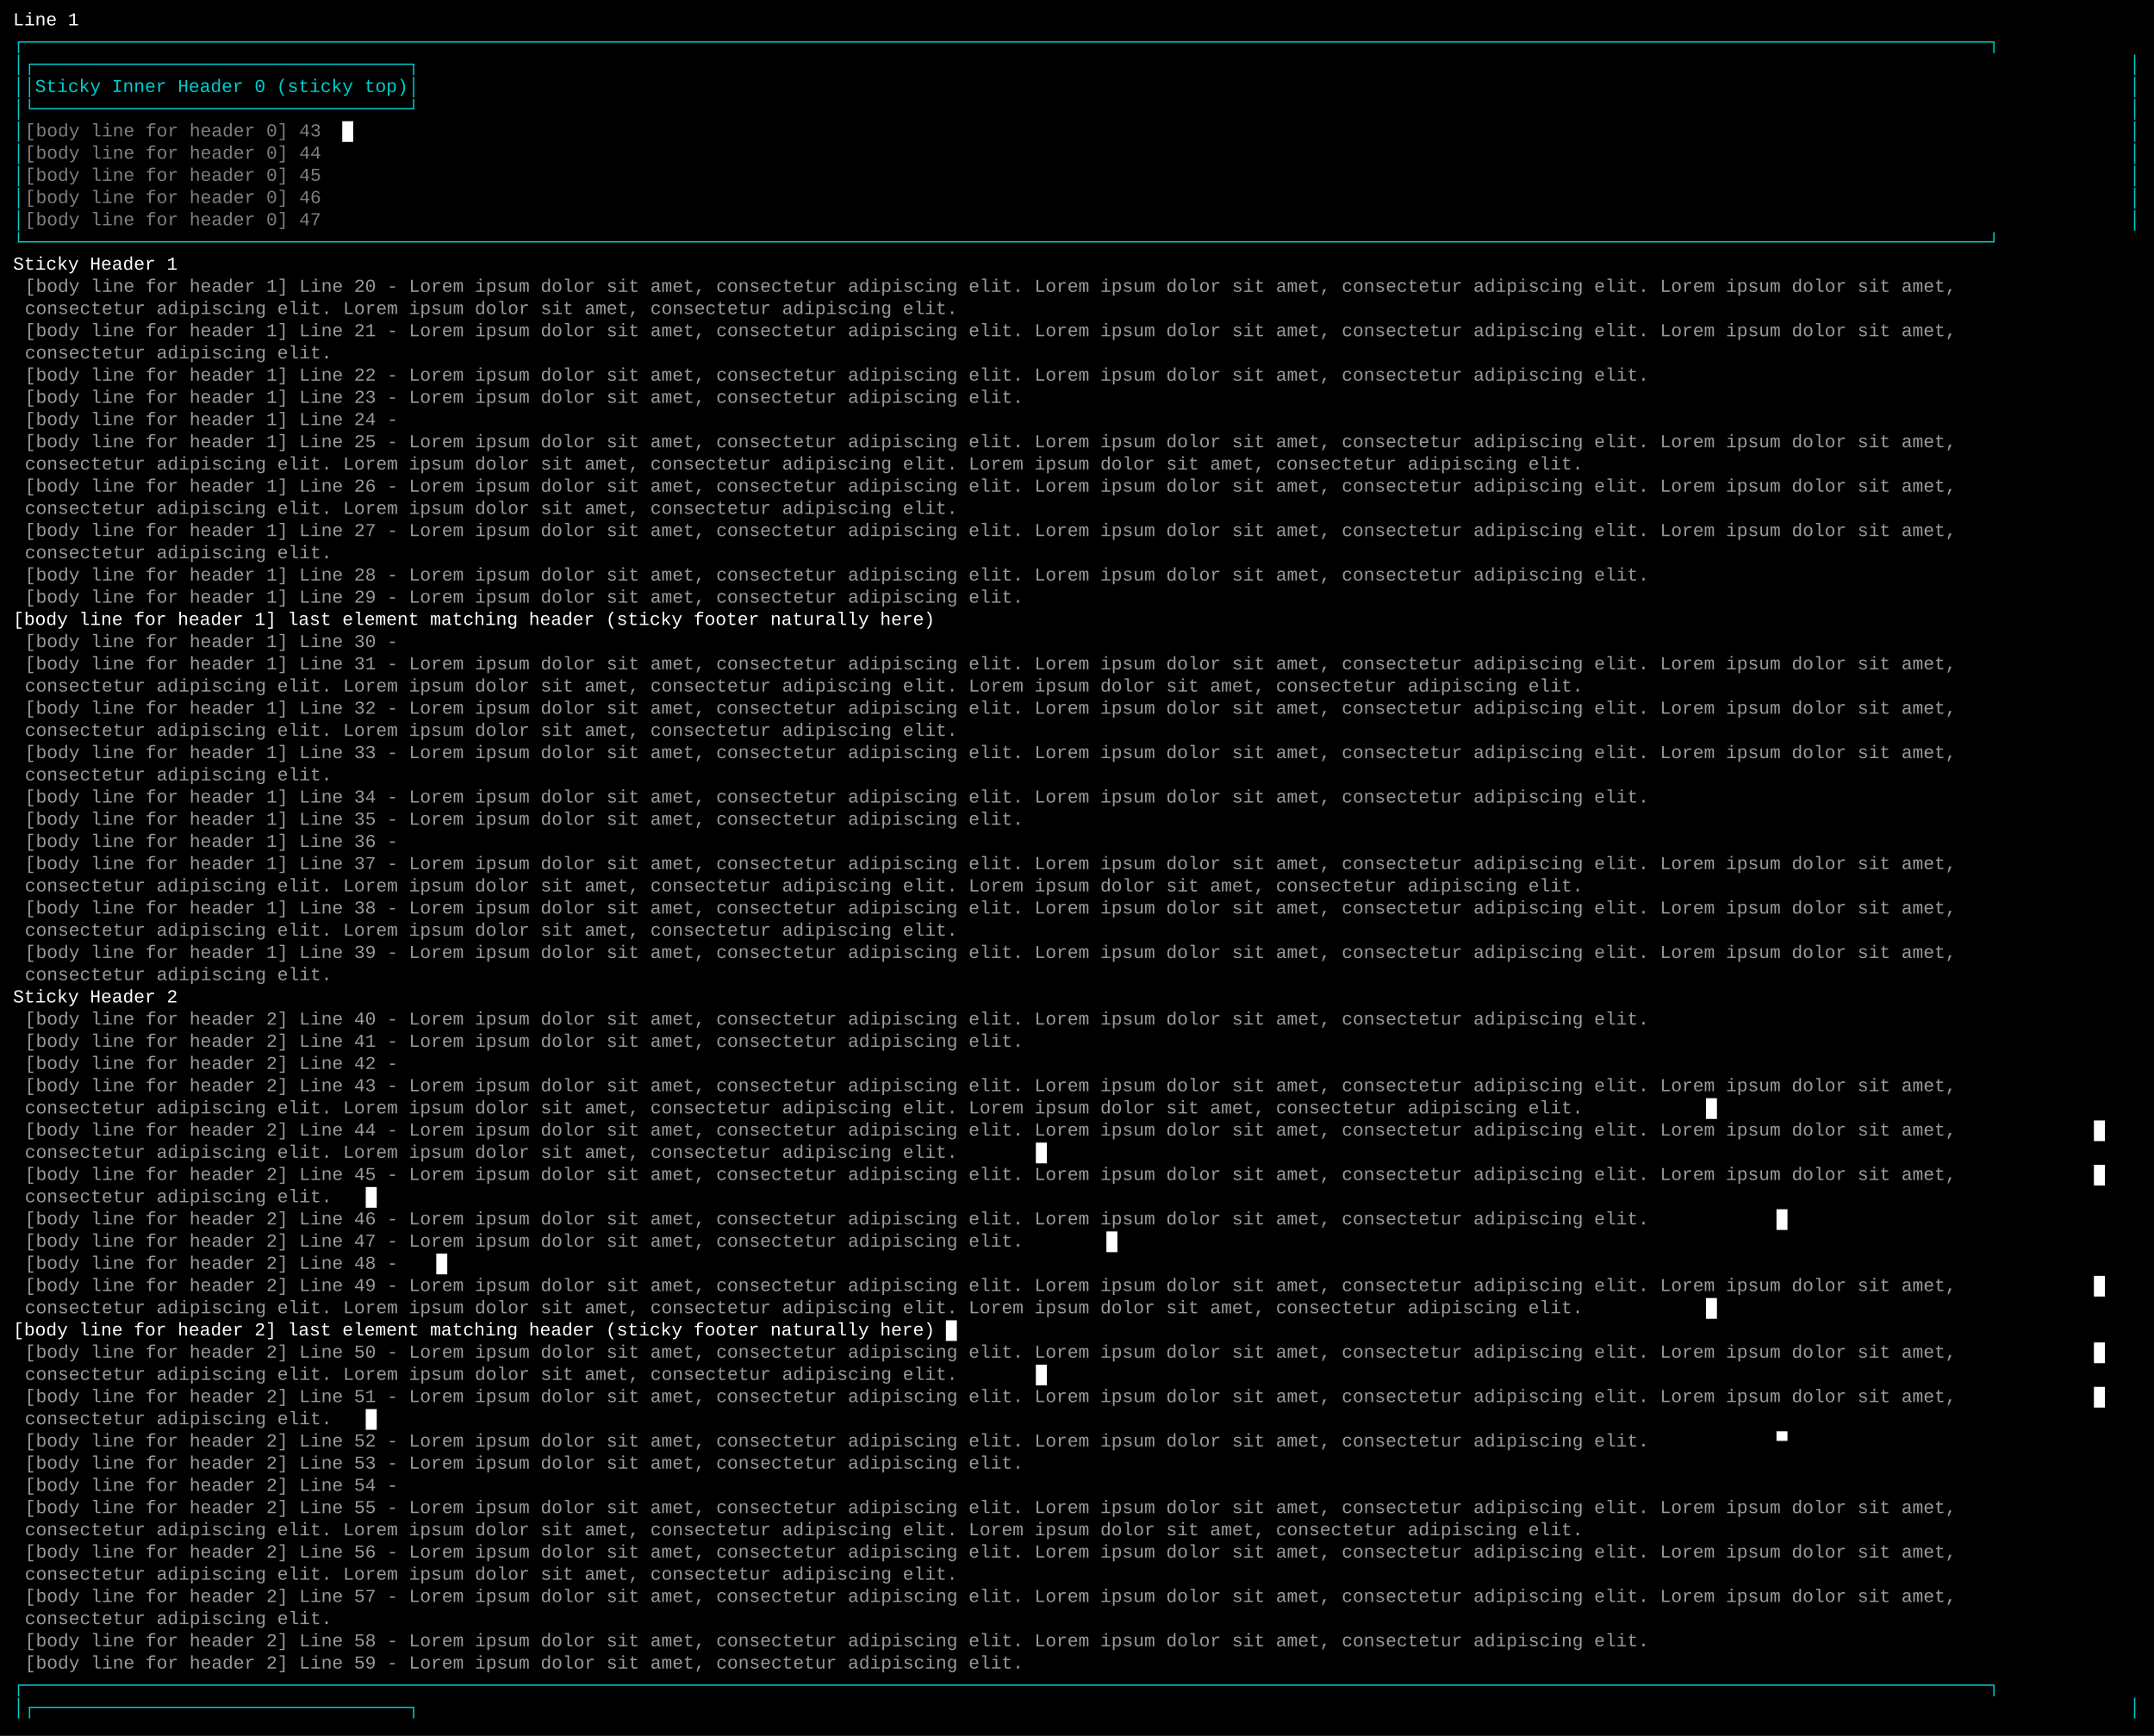
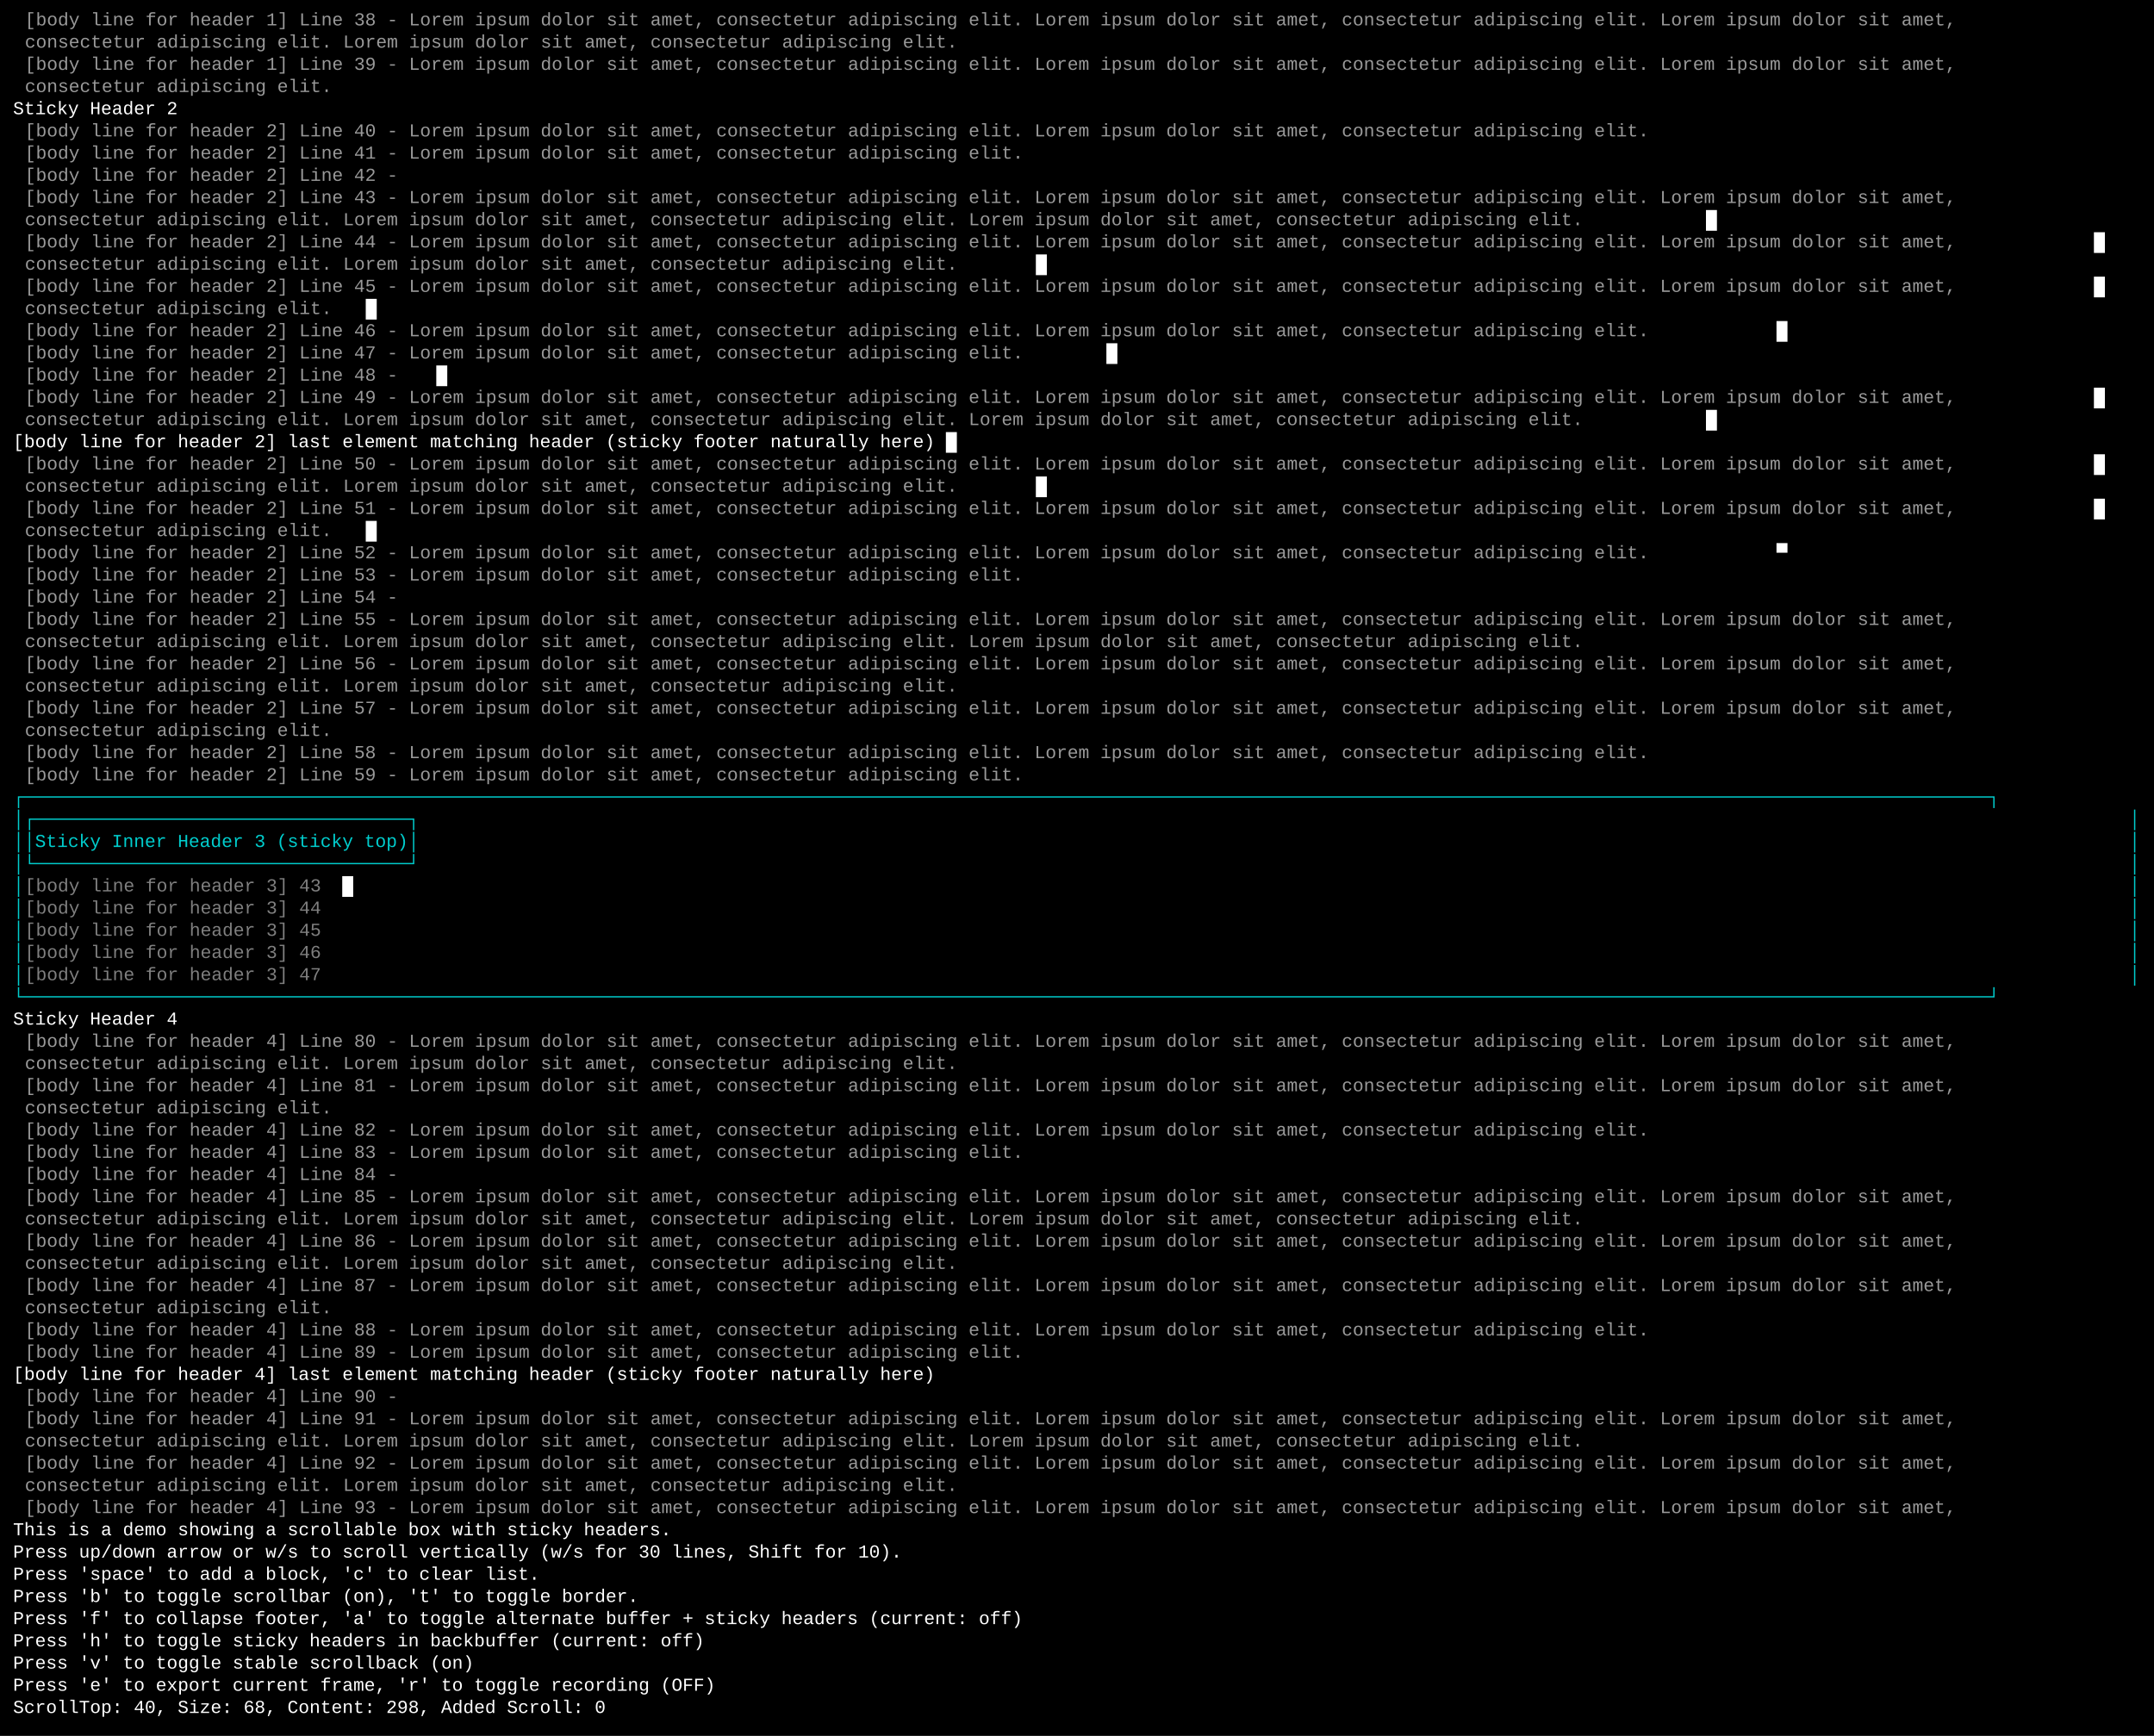
<svg xmlns="http://www.w3.org/2000/svg" width="1649" height="1329" viewBox="0 0 1649 1329">
  <style>
    text { font-family: Consolas, "Courier New", monospace; font-size: 14px; dominant-baseline: text-before-edge; white-space: pre; }
  </style>
  <rect width="1649" height="1329" fill="#000000" />
  <g transform="translate(10, 10)">
-     <text x="0" y="2" fill="#ffffff" textLength="1629" lengthAdjust="spacingAndGlyphs">Line 1                                                                                                                                                                               </text>
-     <text x="0" y="19" fill="#00cdcd" textLength="1629" lengthAdjust="spacingAndGlyphs">┌───────────────────────────────────────────────────────────────────────────────────────────────────────────────────────────────────────────────────────────────────────────────────┐</text>
-     <text x="0" y="36" fill="#00cdcd" textLength="333" lengthAdjust="spacingAndGlyphs">│┌──────────────────────────────────┐</text>
-     <text x="1620" y="36" fill="#00cdcd" textLength="9" lengthAdjust="spacingAndGlyphs">│</text>
-     <text x="0" y="53" fill="#00cdcd" textLength="333" lengthAdjust="spacingAndGlyphs">││Sticky Inner Header 0 (sticky top)│</text>
-     <text x="1620" y="53" fill="#00cdcd" textLength="9" lengthAdjust="spacingAndGlyphs">│</text>
-     <text x="0" y="70" fill="#00cdcd" textLength="333" lengthAdjust="spacingAndGlyphs">│└──────────────────────────────────┘</text>
-     <text x="1620" y="70" fill="#00cdcd" textLength="9" lengthAdjust="spacingAndGlyphs">│</text>
-     <text x="0" y="87" fill="#00cdcd" textLength="9" lengthAdjust="spacingAndGlyphs">│</text>
-     <text x="9" y="87" fill="#7f7f7f" textLength="243" lengthAdjust="spacingAndGlyphs">[body line for header 0] 43</text>
-     <text x="252" y="87" fill="#ffffff" textLength="1368" lengthAdjust="spacingAndGlyphs">                                                                                                                                                       █</text>
-     <text x="1620" y="87" fill="#00cdcd" textLength="9" lengthAdjust="spacingAndGlyphs">│</text>
-     <text x="0" y="104" fill="#00cdcd" textLength="9" lengthAdjust="spacingAndGlyphs">│</text>
-     <text x="9" y="104" fill="#7f7f7f" textLength="243" lengthAdjust="spacingAndGlyphs">[body line for header 0] 44</text>
-     <text x="1620" y="104" fill="#00cdcd" textLength="9" lengthAdjust="spacingAndGlyphs">│</text>
-     <text x="0" y="121" fill="#00cdcd" textLength="9" lengthAdjust="spacingAndGlyphs">│</text>
-     <text x="9" y="121" fill="#7f7f7f" textLength="243" lengthAdjust="spacingAndGlyphs">[body line for header 0] 45</text>
-     <text x="1620" y="121" fill="#00cdcd" textLength="9" lengthAdjust="spacingAndGlyphs">│</text>
-     <text x="0" y="138" fill="#00cdcd" textLength="9" lengthAdjust="spacingAndGlyphs">│</text>
-     <text x="9" y="138" fill="#7f7f7f" textLength="243" lengthAdjust="spacingAndGlyphs">[body line for header 0] 46</text>
-     <text x="1620" y="138" fill="#00cdcd" textLength="9" lengthAdjust="spacingAndGlyphs">│</text>
-     <text x="0" y="155" fill="#00cdcd" textLength="9" lengthAdjust="spacingAndGlyphs">│</text>
-     <text x="9" y="155" fill="#7f7f7f" textLength="243" lengthAdjust="spacingAndGlyphs">[body line for header 0] 47</text>
-     <text x="1620" y="155" fill="#00cdcd" textLength="9" lengthAdjust="spacingAndGlyphs">│</text>
-     <text x="0" y="172" fill="#00cdcd" textLength="1629" lengthAdjust="spacingAndGlyphs">└───────────────────────────────────────────────────────────────────────────────────────────────────────────────────────────────────────────────────────────────────────────────────┘</text>
-     <text x="0" y="189" fill="#ffffff" textLength="1629" lengthAdjust="spacingAndGlyphs"> Sticky Header 1                                                                                                                                                                     </text>
-     <text x="9" y="206" fill="#999999" textLength="1584" lengthAdjust="spacingAndGlyphs">[body line for header 1] Line 20 - Lorem ipsum dolor sit amet, consectetur adipiscing elit. Lorem ipsum dolor sit amet, consectetur adipiscing elit. Lorem ipsum dolor sit amet,</text>
-     <text x="9" y="223" fill="#999999" textLength="774" lengthAdjust="spacingAndGlyphs">consectetur adipiscing elit. Lorem ipsum dolor sit amet, consectetur adipiscing elit. </text>
-     <text x="9" y="240" fill="#999999" textLength="1584" lengthAdjust="spacingAndGlyphs">[body line for header 1] Line 21 - Lorem ipsum dolor sit amet, consectetur adipiscing elit. Lorem ipsum dolor sit amet, consectetur adipiscing elit. Lorem ipsum dolor sit amet,</text>
-     <text x="9" y="257" fill="#999999" textLength="261" lengthAdjust="spacingAndGlyphs">consectetur adipiscing elit. </text>
-     <text x="9" y="274" fill="#999999" textLength="1341" lengthAdjust="spacingAndGlyphs">[body line for header 1] Line 22 - Lorem ipsum dolor sit amet, consectetur adipiscing elit. Lorem ipsum dolor sit amet, consectetur adipiscing elit. </text>
-     <text x="9" y="291" fill="#999999" textLength="828" lengthAdjust="spacingAndGlyphs">[body line for header 1] Line 23 - Lorem ipsum dolor sit amet, consectetur adipiscing elit. </text>
-     <text x="9" y="308" fill="#999999" textLength="315" lengthAdjust="spacingAndGlyphs">[body line for header 1] Line 24 - </text>
-     <text x="9" y="325" fill="#999999" textLength="1584" lengthAdjust="spacingAndGlyphs">[body line for header 1] Line 25 - Lorem ipsum dolor sit amet, consectetur adipiscing elit. Lorem ipsum dolor sit amet, consectetur adipiscing elit. Lorem ipsum dolor sit amet,</text>
-     <text x="9" y="342" fill="#999999" textLength="1287" lengthAdjust="spacingAndGlyphs">consectetur adipiscing elit. Lorem ipsum dolor sit amet, consectetur adipiscing elit. Lorem ipsum dolor sit amet, consectetur adipiscing elit. </text>
-     <text x="9" y="359" fill="#999999" textLength="1584" lengthAdjust="spacingAndGlyphs">[body line for header 1] Line 26 - Lorem ipsum dolor sit amet, consectetur adipiscing elit. Lorem ipsum dolor sit amet, consectetur adipiscing elit. Lorem ipsum dolor sit amet,</text>
-     <text x="9" y="376" fill="#999999" textLength="774" lengthAdjust="spacingAndGlyphs">consectetur adipiscing elit. Lorem ipsum dolor sit amet, consectetur adipiscing elit. </text>
-     <text x="9" y="393" fill="#999999" textLength="1584" lengthAdjust="spacingAndGlyphs">[body line for header 1] Line 27 - Lorem ipsum dolor sit amet, consectetur adipiscing elit. Lorem ipsum dolor sit amet, consectetur adipiscing elit. Lorem ipsum dolor sit amet,</text>
-     <text x="9" y="410" fill="#999999" textLength="261" lengthAdjust="spacingAndGlyphs">consectetur adipiscing elit. </text>
-     <text x="9" y="427" fill="#999999" textLength="1341" lengthAdjust="spacingAndGlyphs">[body line for header 1] Line 28 - Lorem ipsum dolor sit amet, consectetur adipiscing elit. Lorem ipsum dolor sit amet, consectetur adipiscing elit. </text>
-     <text x="9" y="444" fill="#999999" textLength="828" lengthAdjust="spacingAndGlyphs">[body line for header 1] Line 29 - Lorem ipsum dolor sit amet, consectetur adipiscing elit. </text>
-     <text x="0" y="461" fill="#ffffff" textLength="1629" lengthAdjust="spacingAndGlyphs"> [body line for header 1] last element matching header (sticky footer naturally here)                                                                                                </text>
-     <text x="9" y="478" fill="#999999" textLength="315" lengthAdjust="spacingAndGlyphs">[body line for header 1] Line 30 - </text>
-     <text x="9" y="495" fill="#999999" textLength="1584" lengthAdjust="spacingAndGlyphs">[body line for header 1] Line 31 - Lorem ipsum dolor sit amet, consectetur adipiscing elit. Lorem ipsum dolor sit amet, consectetur adipiscing elit. Lorem ipsum dolor sit amet,</text>
-     <text x="9" y="512" fill="#999999" textLength="1287" lengthAdjust="spacingAndGlyphs">consectetur adipiscing elit. Lorem ipsum dolor sit amet, consectetur adipiscing elit. Lorem ipsum dolor sit amet, consectetur adipiscing elit. </text>
-     <text x="9" y="529" fill="#999999" textLength="1584" lengthAdjust="spacingAndGlyphs">[body line for header 1] Line 32 - Lorem ipsum dolor sit amet, consectetur adipiscing elit. Lorem ipsum dolor sit amet, consectetur adipiscing elit. Lorem ipsum dolor sit amet,</text>
-     <text x="9" y="546" fill="#999999" textLength="774" lengthAdjust="spacingAndGlyphs">consectetur adipiscing elit. Lorem ipsum dolor sit amet, consectetur adipiscing elit. </text>
-     <text x="9" y="563" fill="#999999" textLength="1584" lengthAdjust="spacingAndGlyphs">[body line for header 1] Line 33 - Lorem ipsum dolor sit amet, consectetur adipiscing elit. Lorem ipsum dolor sit amet, consectetur adipiscing elit. Lorem ipsum dolor sit amet,</text>
-     <text x="9" y="580" fill="#999999" textLength="261" lengthAdjust="spacingAndGlyphs">consectetur adipiscing elit. </text>
-     <text x="9" y="597" fill="#999999" textLength="1341" lengthAdjust="spacingAndGlyphs">[body line for header 1] Line 34 - Lorem ipsum dolor sit amet, consectetur adipiscing elit. Lorem ipsum dolor sit amet, consectetur adipiscing elit. </text>
-     <text x="9" y="614" fill="#999999" textLength="828" lengthAdjust="spacingAndGlyphs">[body line for header 1] Line 35 - Lorem ipsum dolor sit amet, consectetur adipiscing elit. </text>
-     <text x="9" y="631" fill="#999999" textLength="315" lengthAdjust="spacingAndGlyphs">[body line for header 1] Line 36 - </text>
-     <text x="9" y="648" fill="#999999" textLength="1584" lengthAdjust="spacingAndGlyphs">[body line for header 1] Line 37 - Lorem ipsum dolor sit amet, consectetur adipiscing elit. Lorem ipsum dolor sit amet, consectetur adipiscing elit. Lorem ipsum dolor sit amet,</text>
-     <text x="9" y="665" fill="#999999" textLength="1287" lengthAdjust="spacingAndGlyphs">consectetur adipiscing elit. Lorem ipsum dolor sit amet, consectetur adipiscing elit. Lorem ipsum dolor sit amet, consectetur adipiscing elit. </text>
-     <text x="9" y="682" fill="#999999" textLength="1584" lengthAdjust="spacingAndGlyphs">[body line for header 1] Line 38 - Lorem ipsum dolor sit amet, consectetur adipiscing elit. Lorem ipsum dolor sit amet, consectetur adipiscing elit. Lorem ipsum dolor sit amet,</text>
-     <text x="9" y="699" fill="#999999" textLength="774" lengthAdjust="spacingAndGlyphs">consectetur adipiscing elit. Lorem ipsum dolor sit amet, consectetur adipiscing elit. </text>
-     <text x="9" y="716" fill="#999999" textLength="1584" lengthAdjust="spacingAndGlyphs">[body line for header 1] Line 39 - Lorem ipsum dolor sit amet, consectetur adipiscing elit. Lorem ipsum dolor sit amet, consectetur adipiscing elit. Lorem ipsum dolor sit amet,</text>
-     <text x="9" y="733" fill="#999999" textLength="261" lengthAdjust="spacingAndGlyphs">consectetur adipiscing elit. </text>
-     <text x="0" y="750" fill="#ffffff" textLength="1629" lengthAdjust="spacingAndGlyphs"> Sticky Header 2                                                                                                                                                                     </text>
-     <text x="9" y="767" fill="#999999" textLength="1341" lengthAdjust="spacingAndGlyphs">[body line for header 2] Line 40 - Lorem ipsum dolor sit amet, consectetur adipiscing elit. Lorem ipsum dolor sit amet, consectetur adipiscing elit. </text>
-     <text x="9" y="784" fill="#999999" textLength="828" lengthAdjust="spacingAndGlyphs">[body line for header 2] Line 41 - Lorem ipsum dolor sit amet, consectetur adipiscing elit. </text>
-     <text x="9" y="801" fill="#999999" textLength="315" lengthAdjust="spacingAndGlyphs">[body line for header 2] Line 42 - </text>
-     <text x="9" y="818" fill="#999999" textLength="1584" lengthAdjust="spacingAndGlyphs">[body line for header 2] Line 43 - Lorem ipsum dolor sit amet, consectetur adipiscing elit. Lorem ipsum dolor sit amet, consectetur adipiscing elit. Lorem ipsum dolor sit amet,</text>
-     <text x="9" y="835" fill="#999999" textLength="1287" lengthAdjust="spacingAndGlyphs">consectetur adipiscing elit. Lorem ipsum dolor sit amet, consectetur adipiscing elit. Lorem ipsum dolor sit amet, consectetur adipiscing elit. </text>
-     <text x="1296" y="835" fill="#ffffff" textLength="333" lengthAdjust="spacingAndGlyphs">                                    █</text>
-     <text x="9" y="852" fill="#999999" textLength="1584" lengthAdjust="spacingAndGlyphs">[body line for header 2] Line 44 - Lorem ipsum dolor sit amet, consectetur adipiscing elit. Lorem ipsum dolor sit amet, consectetur adipiscing elit. Lorem ipsum dolor sit amet,</text>
-     <text x="1593" y="852" fill="#ffffff" textLength="36" lengthAdjust="spacingAndGlyphs">   █</text>
-     <text x="9" y="869" fill="#999999" textLength="774" lengthAdjust="spacingAndGlyphs">consectetur adipiscing elit. Lorem ipsum dolor sit amet, consectetur adipiscing elit. </text>
-     <text x="783" y="869" fill="#ffffff" textLength="846" lengthAdjust="spacingAndGlyphs">                                                                                             █</text>
-     <text x="9" y="886" fill="#999999" textLength="1584" lengthAdjust="spacingAndGlyphs">[body line for header 2] Line 45 - Lorem ipsum dolor sit amet, consectetur adipiscing elit. Lorem ipsum dolor sit amet, consectetur adipiscing elit. Lorem ipsum dolor sit amet,</text>
-     <text x="1593" y="886" fill="#ffffff" textLength="36" lengthAdjust="spacingAndGlyphs">   █</text>
-     <text x="9" y="903" fill="#999999" textLength="261" lengthAdjust="spacingAndGlyphs">consectetur adipiscing elit. </text>
-     <text x="270" y="903" fill="#ffffff" textLength="1359" lengthAdjust="spacingAndGlyphs">                                                                                                                                                      █</text>
-     <text x="9" y="920" fill="#999999" textLength="1341" lengthAdjust="spacingAndGlyphs">[body line for header 2] Line 46 - Lorem ipsum dolor sit amet, consectetur adipiscing elit. Lorem ipsum dolor sit amet, consectetur adipiscing elit. </text>
-     <text x="1350" y="920" fill="#ffffff" textLength="279" lengthAdjust="spacingAndGlyphs">                              █</text>
-     <text x="9" y="937" fill="#999999" textLength="828" lengthAdjust="spacingAndGlyphs">[body line for header 2] Line 47 - Lorem ipsum dolor sit amet, consectetur adipiscing elit. </text>
-     <text x="837" y="937" fill="#ffffff" textLength="792" lengthAdjust="spacingAndGlyphs">                                                                                       █</text>
-     <text x="9" y="954" fill="#999999" textLength="315" lengthAdjust="spacingAndGlyphs">[body line for header 2] Line 48 - </text>
-     <text x="324" y="954" fill="#ffffff" textLength="1305" lengthAdjust="spacingAndGlyphs">                                                                                                                                                █</text>
-     <text x="9" y="971" fill="#999999" textLength="1584" lengthAdjust="spacingAndGlyphs">[body line for header 2] Line 49 - Lorem ipsum dolor sit amet, consectetur adipiscing elit. Lorem ipsum dolor sit amet, consectetur adipiscing elit. Lorem ipsum dolor sit amet,</text>
-     <text x="1593" y="971" fill="#ffffff" textLength="36" lengthAdjust="spacingAndGlyphs">   █</text>
-     <text x="9" y="988" fill="#999999" textLength="1287" lengthAdjust="spacingAndGlyphs">consectetur adipiscing elit. Lorem ipsum dolor sit amet, consectetur adipiscing elit. Lorem ipsum dolor sit amet, consectetur adipiscing elit. </text>
-     <text x="1296" y="988" fill="#ffffff" textLength="333" lengthAdjust="spacingAndGlyphs">                                    █</text>
-     <text x="0" y="1005" fill="#ffffff" textLength="1629" lengthAdjust="spacingAndGlyphs"> [body line for header 2] last element matching header (sticky footer naturally here)                                                                                               █</text>
-     <text x="9" y="1022" fill="#999999" textLength="1584" lengthAdjust="spacingAndGlyphs">[body line for header 2] Line 50 - Lorem ipsum dolor sit amet, consectetur adipiscing elit. Lorem ipsum dolor sit amet, consectetur adipiscing elit. Lorem ipsum dolor sit amet,</text>
-     <text x="1593" y="1022" fill="#ffffff" textLength="36" lengthAdjust="spacingAndGlyphs">   █</text>
-     <text x="9" y="1039" fill="#999999" textLength="774" lengthAdjust="spacingAndGlyphs">consectetur adipiscing elit. Lorem ipsum dolor sit amet, consectetur adipiscing elit. </text>
-     <text x="783" y="1039" fill="#ffffff" textLength="846" lengthAdjust="spacingAndGlyphs">                                                                                             █</text>
-     <text x="9" y="1056" fill="#999999" textLength="1584" lengthAdjust="spacingAndGlyphs">[body line for header 2] Line 51 - Lorem ipsum dolor sit amet, consectetur adipiscing elit. Lorem ipsum dolor sit amet, consectetur adipiscing elit. Lorem ipsum dolor sit amet,</text>
-     <text x="1593" y="1056" fill="#ffffff" textLength="36" lengthAdjust="spacingAndGlyphs">   █</text>
-     <text x="9" y="1073" fill="#999999" textLength="261" lengthAdjust="spacingAndGlyphs">consectetur adipiscing elit. </text>
-     <text x="270" y="1073" fill="#ffffff" textLength="1359" lengthAdjust="spacingAndGlyphs">                                                                                                                                                      █</text>
-     <text x="9" y="1090" fill="#999999" textLength="1341" lengthAdjust="spacingAndGlyphs">[body line for header 2] Line 52 - Lorem ipsum dolor sit amet, consectetur adipiscing elit. Lorem ipsum dolor sit amet, consectetur adipiscing elit. </text>
-     <text x="1350" y="1090" fill="#ffffff" textLength="279" lengthAdjust="spacingAndGlyphs">                              ▀</text>
-     <text x="9" y="1107" fill="#999999" textLength="828" lengthAdjust="spacingAndGlyphs">[body line for header 2] Line 53 - Lorem ipsum dolor sit amet, consectetur adipiscing elit. </text>
-     <text x="9" y="1124" fill="#999999" textLength="315" lengthAdjust="spacingAndGlyphs">[body line for header 2] Line 54 - </text>
-     <text x="9" y="1141" fill="#999999" textLength="1584" lengthAdjust="spacingAndGlyphs">[body line for header 2] Line 55 - Lorem ipsum dolor sit amet, consectetur adipiscing elit. Lorem ipsum dolor sit amet, consectetur adipiscing elit. Lorem ipsum dolor sit amet,</text>
-     <text x="9" y="1158" fill="#999999" textLength="1287" lengthAdjust="spacingAndGlyphs">consectetur adipiscing elit. Lorem ipsum dolor sit amet, consectetur adipiscing elit. Lorem ipsum dolor sit amet, consectetur adipiscing elit. </text>
-     <text x="9" y="1175" fill="#999999" textLength="1584" lengthAdjust="spacingAndGlyphs">[body line for header 2] Line 56 - Lorem ipsum dolor sit amet, consectetur adipiscing elit. Lorem ipsum dolor sit amet, consectetur adipiscing elit. Lorem ipsum dolor sit amet,</text>
-     <text x="9" y="1192" fill="#999999" textLength="774" lengthAdjust="spacingAndGlyphs">consectetur adipiscing elit. Lorem ipsum dolor sit amet, consectetur adipiscing elit. </text>
-     <text x="9" y="1209" fill="#999999" textLength="1584" lengthAdjust="spacingAndGlyphs">[body line for header 2] Line 57 - Lorem ipsum dolor sit amet, consectetur adipiscing elit. Lorem ipsum dolor sit amet, consectetur adipiscing elit. Lorem ipsum dolor sit amet,</text>
-     <text x="9" y="1226" fill="#999999" textLength="261" lengthAdjust="spacingAndGlyphs">consectetur adipiscing elit. </text>
-     <text x="9" y="1243" fill="#999999" textLength="1341" lengthAdjust="spacingAndGlyphs">[body line for header 2] Line 58 - Lorem ipsum dolor sit amet, consectetur adipiscing elit. Lorem ipsum dolor sit amet, consectetur adipiscing elit. </text>
-     <text x="9" y="1260" fill="#999999" textLength="828" lengthAdjust="spacingAndGlyphs">[body line for header 2] Line 59 - Lorem ipsum dolor sit amet, consectetur adipiscing elit. </text>
-     <text x="0" y="1277" fill="#00cdcd" textLength="1629" lengthAdjust="spacingAndGlyphs">┌───────────────────────────────────────────────────────────────────────────────────────────────────────────────────────────────────────────────────────────────────────────────────┐</text>
-     <text x="0" y="1294" fill="#00cdcd" textLength="333" lengthAdjust="spacingAndGlyphs">│┌──────────────────────────────────┐</text>
-     <text x="1620" y="1294" fill="#00cdcd" textLength="9" lengthAdjust="spacingAndGlyphs">│</text>
+     <text x="9" y="2" fill="#999999" textLength="1584" lengthAdjust="spacingAndGlyphs">[body line for header 1] Line 38 - Lorem ipsum dolor sit amet, consectetur adipiscing elit. Lorem ipsum dolor sit amet, consectetur adipiscing elit. Lorem ipsum dolor sit amet,</text>
+     <text x="9" y="19" fill="#999999" textLength="774" lengthAdjust="spacingAndGlyphs">consectetur adipiscing elit. Lorem ipsum dolor sit amet, consectetur adipiscing elit. </text>
+     <text x="9" y="36" fill="#999999" textLength="1584" lengthAdjust="spacingAndGlyphs">[body line for header 1] Line 39 - Lorem ipsum dolor sit amet, consectetur adipiscing elit. Lorem ipsum dolor sit amet, consectetur adipiscing elit. Lorem ipsum dolor sit amet,</text>
+     <text x="9" y="53" fill="#999999" textLength="261" lengthAdjust="spacingAndGlyphs">consectetur adipiscing elit. </text>
+     <text x="0" y="70" fill="#ffffff" textLength="1629" lengthAdjust="spacingAndGlyphs"> Sticky Header 2                                                                                                                                                                     </text>
+     <text x="9" y="87" fill="#999999" textLength="1341" lengthAdjust="spacingAndGlyphs">[body line for header 2] Line 40 - Lorem ipsum dolor sit amet, consectetur adipiscing elit. Lorem ipsum dolor sit amet, consectetur adipiscing elit. </text>
+     <text x="9" y="104" fill="#999999" textLength="828" lengthAdjust="spacingAndGlyphs">[body line for header 2] Line 41 - Lorem ipsum dolor sit amet, consectetur adipiscing elit. </text>
+     <text x="9" y="121" fill="#999999" textLength="315" lengthAdjust="spacingAndGlyphs">[body line for header 2] Line 42 - </text>
+     <text x="9" y="138" fill="#999999" textLength="1584" lengthAdjust="spacingAndGlyphs">[body line for header 2] Line 43 - Lorem ipsum dolor sit amet, consectetur adipiscing elit. Lorem ipsum dolor sit amet, consectetur adipiscing elit. Lorem ipsum dolor sit amet,</text>
+     <text x="9" y="155" fill="#999999" textLength="1287" lengthAdjust="spacingAndGlyphs">consectetur adipiscing elit. Lorem ipsum dolor sit amet, consectetur adipiscing elit. Lorem ipsum dolor sit amet, consectetur adipiscing elit. </text>
+     <text x="1296" y="155" fill="#ffffff" textLength="333" lengthAdjust="spacingAndGlyphs">                                    █</text>
+     <text x="9" y="172" fill="#999999" textLength="1584" lengthAdjust="spacingAndGlyphs">[body line for header 2] Line 44 - Lorem ipsum dolor sit amet, consectetur adipiscing elit. Lorem ipsum dolor sit amet, consectetur adipiscing elit. Lorem ipsum dolor sit amet,</text>
+     <text x="1593" y="172" fill="#ffffff" textLength="36" lengthAdjust="spacingAndGlyphs">   █</text>
+     <text x="9" y="189" fill="#999999" textLength="774" lengthAdjust="spacingAndGlyphs">consectetur adipiscing elit. Lorem ipsum dolor sit amet, consectetur adipiscing elit. </text>
+     <text x="783" y="189" fill="#ffffff" textLength="846" lengthAdjust="spacingAndGlyphs">                                                                                             █</text>
+     <text x="9" y="206" fill="#999999" textLength="1584" lengthAdjust="spacingAndGlyphs">[body line for header 2] Line 45 - Lorem ipsum dolor sit amet, consectetur adipiscing elit. Lorem ipsum dolor sit amet, consectetur adipiscing elit. Lorem ipsum dolor sit amet,</text>
+     <text x="1593" y="206" fill="#ffffff" textLength="36" lengthAdjust="spacingAndGlyphs">   █</text>
+     <text x="9" y="223" fill="#999999" textLength="261" lengthAdjust="spacingAndGlyphs">consectetur adipiscing elit. </text>
+     <text x="270" y="223" fill="#ffffff" textLength="1359" lengthAdjust="spacingAndGlyphs">                                                                                                                                                      █</text>
+     <text x="9" y="240" fill="#999999" textLength="1341" lengthAdjust="spacingAndGlyphs">[body line for header 2] Line 46 - Lorem ipsum dolor sit amet, consectetur adipiscing elit. Lorem ipsum dolor sit amet, consectetur adipiscing elit. </text>
+     <text x="1350" y="240" fill="#ffffff" textLength="279" lengthAdjust="spacingAndGlyphs">                              █</text>
+     <text x="9" y="257" fill="#999999" textLength="828" lengthAdjust="spacingAndGlyphs">[body line for header 2] Line 47 - Lorem ipsum dolor sit amet, consectetur adipiscing elit. </text>
+     <text x="837" y="257" fill="#ffffff" textLength="792" lengthAdjust="spacingAndGlyphs">                                                                                       █</text>
+     <text x="9" y="274" fill="#999999" textLength="315" lengthAdjust="spacingAndGlyphs">[body line for header 2] Line 48 - </text>
+     <text x="324" y="274" fill="#ffffff" textLength="1305" lengthAdjust="spacingAndGlyphs">                                                                                                                                                █</text>
+     <text x="9" y="291" fill="#999999" textLength="1584" lengthAdjust="spacingAndGlyphs">[body line for header 2] Line 49 - Lorem ipsum dolor sit amet, consectetur adipiscing elit. Lorem ipsum dolor sit amet, consectetur adipiscing elit. Lorem ipsum dolor sit amet,</text>
+     <text x="1593" y="291" fill="#ffffff" textLength="36" lengthAdjust="spacingAndGlyphs">   █</text>
+     <text x="9" y="308" fill="#999999" textLength="1287" lengthAdjust="spacingAndGlyphs">consectetur adipiscing elit. Lorem ipsum dolor sit amet, consectetur adipiscing elit. Lorem ipsum dolor sit amet, consectetur adipiscing elit. </text>
+     <text x="1296" y="308" fill="#ffffff" textLength="333" lengthAdjust="spacingAndGlyphs">                                    █</text>
+     <text x="0" y="325" fill="#ffffff" textLength="1629" lengthAdjust="spacingAndGlyphs"> [body line for header 2] last element matching header (sticky footer naturally here)                                                                                               █</text>
+     <text x="9" y="342" fill="#999999" textLength="1584" lengthAdjust="spacingAndGlyphs">[body line for header 2] Line 50 - Lorem ipsum dolor sit amet, consectetur adipiscing elit. Lorem ipsum dolor sit amet, consectetur adipiscing elit. Lorem ipsum dolor sit amet,</text>
+     <text x="1593" y="342" fill="#ffffff" textLength="36" lengthAdjust="spacingAndGlyphs">   █</text>
+     <text x="9" y="359" fill="#999999" textLength="774" lengthAdjust="spacingAndGlyphs">consectetur adipiscing elit. Lorem ipsum dolor sit amet, consectetur adipiscing elit. </text>
+     <text x="783" y="359" fill="#ffffff" textLength="846" lengthAdjust="spacingAndGlyphs">                                                                                             █</text>
+     <text x="9" y="376" fill="#999999" textLength="1584" lengthAdjust="spacingAndGlyphs">[body line for header 2] Line 51 - Lorem ipsum dolor sit amet, consectetur adipiscing elit. Lorem ipsum dolor sit amet, consectetur adipiscing elit. Lorem ipsum dolor sit amet,</text>
+     <text x="1593" y="376" fill="#ffffff" textLength="36" lengthAdjust="spacingAndGlyphs">   █</text>
+     <text x="9" y="393" fill="#999999" textLength="261" lengthAdjust="spacingAndGlyphs">consectetur adipiscing elit. </text>
+     <text x="270" y="393" fill="#ffffff" textLength="1359" lengthAdjust="spacingAndGlyphs">                                                                                                                                                      █</text>
+     <text x="9" y="410" fill="#999999" textLength="1341" lengthAdjust="spacingAndGlyphs">[body line for header 2] Line 52 - Lorem ipsum dolor sit amet, consectetur adipiscing elit. Lorem ipsum dolor sit amet, consectetur adipiscing elit. </text>
+     <text x="1350" y="410" fill="#ffffff" textLength="279" lengthAdjust="spacingAndGlyphs">                              ▀</text>
+     <text x="9" y="427" fill="#999999" textLength="828" lengthAdjust="spacingAndGlyphs">[body line for header 2] Line 53 - Lorem ipsum dolor sit amet, consectetur adipiscing elit. </text>
+     <text x="9" y="444" fill="#999999" textLength="315" lengthAdjust="spacingAndGlyphs">[body line for header 2] Line 54 - </text>
+     <text x="9" y="461" fill="#999999" textLength="1584" lengthAdjust="spacingAndGlyphs">[body line for header 2] Line 55 - Lorem ipsum dolor sit amet, consectetur adipiscing elit. Lorem ipsum dolor sit amet, consectetur adipiscing elit. Lorem ipsum dolor sit amet,</text>
+     <text x="9" y="478" fill="#999999" textLength="1287" lengthAdjust="spacingAndGlyphs">consectetur adipiscing elit. Lorem ipsum dolor sit amet, consectetur adipiscing elit. Lorem ipsum dolor sit amet, consectetur adipiscing elit. </text>
+     <text x="9" y="495" fill="#999999" textLength="1584" lengthAdjust="spacingAndGlyphs">[body line for header 2] Line 56 - Lorem ipsum dolor sit amet, consectetur adipiscing elit. Lorem ipsum dolor sit amet, consectetur adipiscing elit. Lorem ipsum dolor sit amet,</text>
+     <text x="9" y="512" fill="#999999" textLength="774" lengthAdjust="spacingAndGlyphs">consectetur adipiscing elit. Lorem ipsum dolor sit amet, consectetur adipiscing elit. </text>
+     <text x="9" y="529" fill="#999999" textLength="1584" lengthAdjust="spacingAndGlyphs">[body line for header 2] Line 57 - Lorem ipsum dolor sit amet, consectetur adipiscing elit. Lorem ipsum dolor sit amet, consectetur adipiscing elit. Lorem ipsum dolor sit amet,</text>
+     <text x="9" y="546" fill="#999999" textLength="261" lengthAdjust="spacingAndGlyphs">consectetur adipiscing elit. </text>
+     <text x="9" y="563" fill="#999999" textLength="1341" lengthAdjust="spacingAndGlyphs">[body line for header 2] Line 58 - Lorem ipsum dolor sit amet, consectetur adipiscing elit. Lorem ipsum dolor sit amet, consectetur adipiscing elit. </text>
+     <text x="9" y="580" fill="#999999" textLength="828" lengthAdjust="spacingAndGlyphs">[body line for header 2] Line 59 - Lorem ipsum dolor sit amet, consectetur adipiscing elit. </text>
+     <text x="0" y="597" fill="#00cdcd" textLength="1629" lengthAdjust="spacingAndGlyphs">┌───────────────────────────────────────────────────────────────────────────────────────────────────────────────────────────────────────────────────────────────────────────────────┐</text>
+     <text x="0" y="614" fill="#00cdcd" textLength="333" lengthAdjust="spacingAndGlyphs">│┌──────────────────────────────────┐</text>
+     <text x="1620" y="614" fill="#00cdcd" textLength="9" lengthAdjust="spacingAndGlyphs">│</text>
+     <text x="0" y="631" fill="#00cdcd" textLength="333" lengthAdjust="spacingAndGlyphs">││Sticky Inner Header 3 (sticky top)│</text>
+     <text x="1620" y="631" fill="#00cdcd" textLength="9" lengthAdjust="spacingAndGlyphs">│</text>
+     <text x="0" y="648" fill="#00cdcd" textLength="333" lengthAdjust="spacingAndGlyphs">│└──────────────────────────────────┘</text>
+     <text x="1620" y="648" fill="#00cdcd" textLength="9" lengthAdjust="spacingAndGlyphs">│</text>
+     <text x="0" y="665" fill="#00cdcd" textLength="9" lengthAdjust="spacingAndGlyphs">│</text>
+     <text x="9" y="665" fill="#7f7f7f" textLength="243" lengthAdjust="spacingAndGlyphs">[body line for header 3] 43</text>
+     <text x="252" y="665" fill="#ffffff" textLength="1368" lengthAdjust="spacingAndGlyphs">                                                                                                                                                       █</text>
+     <text x="1620" y="665" fill="#00cdcd" textLength="9" lengthAdjust="spacingAndGlyphs">│</text>
+     <text x="0" y="682" fill="#00cdcd" textLength="9" lengthAdjust="spacingAndGlyphs">│</text>
+     <text x="9" y="682" fill="#7f7f7f" textLength="243" lengthAdjust="spacingAndGlyphs">[body line for header 3] 44</text>
+     <text x="1620" y="682" fill="#00cdcd" textLength="9" lengthAdjust="spacingAndGlyphs">│</text>
+     <text x="0" y="699" fill="#00cdcd" textLength="9" lengthAdjust="spacingAndGlyphs">│</text>
+     <text x="9" y="699" fill="#7f7f7f" textLength="243" lengthAdjust="spacingAndGlyphs">[body line for header 3] 45</text>
+     <text x="1620" y="699" fill="#00cdcd" textLength="9" lengthAdjust="spacingAndGlyphs">│</text>
+     <text x="0" y="716" fill="#00cdcd" textLength="9" lengthAdjust="spacingAndGlyphs">│</text>
+     <text x="9" y="716" fill="#7f7f7f" textLength="243" lengthAdjust="spacingAndGlyphs">[body line for header 3] 46</text>
+     <text x="1620" y="716" fill="#00cdcd" textLength="9" lengthAdjust="spacingAndGlyphs">│</text>
+     <text x="0" y="733" fill="#00cdcd" textLength="9" lengthAdjust="spacingAndGlyphs">│</text>
+     <text x="9" y="733" fill="#7f7f7f" textLength="243" lengthAdjust="spacingAndGlyphs">[body line for header 3] 47</text>
+     <text x="1620" y="733" fill="#00cdcd" textLength="9" lengthAdjust="spacingAndGlyphs">│</text>
+     <text x="0" y="750" fill="#00cdcd" textLength="1629" lengthAdjust="spacingAndGlyphs">└───────────────────────────────────────────────────────────────────────────────────────────────────────────────────────────────────────────────────────────────────────────────────┘</text>
+     <text x="0" y="767" fill="#ffffff" textLength="1629" lengthAdjust="spacingAndGlyphs"> Sticky Header 4                                                                                                                                                                     </text>
+     <text x="9" y="784" fill="#999999" textLength="1584" lengthAdjust="spacingAndGlyphs">[body line for header 4] Line 80 - Lorem ipsum dolor sit amet, consectetur adipiscing elit. Lorem ipsum dolor sit amet, consectetur adipiscing elit. Lorem ipsum dolor sit amet,</text>
+     <text x="9" y="801" fill="#999999" textLength="774" lengthAdjust="spacingAndGlyphs">consectetur adipiscing elit. Lorem ipsum dolor sit amet, consectetur adipiscing elit. </text>
+     <text x="9" y="818" fill="#999999" textLength="1584" lengthAdjust="spacingAndGlyphs">[body line for header 4] Line 81 - Lorem ipsum dolor sit amet, consectetur adipiscing elit. Lorem ipsum dolor sit amet, consectetur adipiscing elit. Lorem ipsum dolor sit amet,</text>
+     <text x="9" y="835" fill="#999999" textLength="261" lengthAdjust="spacingAndGlyphs">consectetur adipiscing elit. </text>
+     <text x="9" y="852" fill="#999999" textLength="1341" lengthAdjust="spacingAndGlyphs">[body line for header 4] Line 82 - Lorem ipsum dolor sit amet, consectetur adipiscing elit. Lorem ipsum dolor sit amet, consectetur adipiscing elit. </text>
+     <text x="9" y="869" fill="#999999" textLength="828" lengthAdjust="spacingAndGlyphs">[body line for header 4] Line 83 - Lorem ipsum dolor sit amet, consectetur adipiscing elit. </text>
+     <text x="9" y="886" fill="#999999" textLength="315" lengthAdjust="spacingAndGlyphs">[body line for header 4] Line 84 - </text>
+     <text x="9" y="903" fill="#999999" textLength="1584" lengthAdjust="spacingAndGlyphs">[body line for header 4] Line 85 - Lorem ipsum dolor sit amet, consectetur adipiscing elit. Lorem ipsum dolor sit amet, consectetur adipiscing elit. Lorem ipsum dolor sit amet,</text>
+     <text x="9" y="920" fill="#999999" textLength="1287" lengthAdjust="spacingAndGlyphs">consectetur adipiscing elit. Lorem ipsum dolor sit amet, consectetur adipiscing elit. Lorem ipsum dolor sit amet, consectetur adipiscing elit. </text>
+     <text x="9" y="937" fill="#999999" textLength="1584" lengthAdjust="spacingAndGlyphs">[body line for header 4] Line 86 - Lorem ipsum dolor sit amet, consectetur adipiscing elit. Lorem ipsum dolor sit amet, consectetur adipiscing elit. Lorem ipsum dolor sit amet,</text>
+     <text x="9" y="954" fill="#999999" textLength="774" lengthAdjust="spacingAndGlyphs">consectetur adipiscing elit. Lorem ipsum dolor sit amet, consectetur adipiscing elit. </text>
+     <text x="9" y="971" fill="#999999" textLength="1584" lengthAdjust="spacingAndGlyphs">[body line for header 4] Line 87 - Lorem ipsum dolor sit amet, consectetur adipiscing elit. Lorem ipsum dolor sit amet, consectetur adipiscing elit. Lorem ipsum dolor sit amet,</text>
+     <text x="9" y="988" fill="#999999" textLength="261" lengthAdjust="spacingAndGlyphs">consectetur adipiscing elit. </text>
+     <text x="9" y="1005" fill="#999999" textLength="1341" lengthAdjust="spacingAndGlyphs">[body line for header 4] Line 88 - Lorem ipsum dolor sit amet, consectetur adipiscing elit. Lorem ipsum dolor sit amet, consectetur adipiscing elit. </text>
+     <text x="9" y="1022" fill="#999999" textLength="828" lengthAdjust="spacingAndGlyphs">[body line for header 4] Line 89 - Lorem ipsum dolor sit amet, consectetur adipiscing elit. </text>
+     <text x="0" y="1039" fill="#ffffff" textLength="1629" lengthAdjust="spacingAndGlyphs"> [body line for header 4] last element matching header (sticky footer naturally here)                                                                                                </text>
+     <text x="9" y="1056" fill="#999999" textLength="315" lengthAdjust="spacingAndGlyphs">[body line for header 4] Line 90 - </text>
+     <text x="9" y="1073" fill="#999999" textLength="1584" lengthAdjust="spacingAndGlyphs">[body line for header 4] Line 91 - Lorem ipsum dolor sit amet, consectetur adipiscing elit. Lorem ipsum dolor sit amet, consectetur adipiscing elit. Lorem ipsum dolor sit amet,</text>
+     <text x="9" y="1090" fill="#999999" textLength="1287" lengthAdjust="spacingAndGlyphs">consectetur adipiscing elit. Lorem ipsum dolor sit amet, consectetur adipiscing elit. Lorem ipsum dolor sit amet, consectetur adipiscing elit. </text>
+     <text x="9" y="1107" fill="#999999" textLength="1584" lengthAdjust="spacingAndGlyphs">[body line for header 4] Line 92 - Lorem ipsum dolor sit amet, consectetur adipiscing elit. Lorem ipsum dolor sit amet, consectetur adipiscing elit. Lorem ipsum dolor sit amet,</text>
+     <text x="9" y="1124" fill="#999999" textLength="774" lengthAdjust="spacingAndGlyphs">consectetur adipiscing elit. Lorem ipsum dolor sit amet, consectetur adipiscing elit. </text>
+     <text x="9" y="1141" fill="#999999" textLength="1584" lengthAdjust="spacingAndGlyphs">[body line for header 4] Line 93 - Lorem ipsum dolor sit amet, consectetur adipiscing elit. Lorem ipsum dolor sit amet, consectetur adipiscing elit. Lorem ipsum dolor sit amet,</text>
+     <text x="0" y="1158" fill="#ffffff" textLength="1629" lengthAdjust="spacingAndGlyphs">This is a demo showing a scrollable box with sticky headers.                                                                                                                         </text>
+     <text x="0" y="1175" fill="#ffffff" textLength="1629" lengthAdjust="spacingAndGlyphs">Press up/down arrow or w/s to scroll vertically (w/s for 30 lines, Shift for 10).                                                                                                    </text>
+     <text x="0" y="1192" fill="#ffffff" textLength="1629" lengthAdjust="spacingAndGlyphs">Press 'space' to add a block, 'c' to clear list.                                                                                                                                     </text>
+     <text x="0" y="1209" fill="#ffffff" textLength="1629" lengthAdjust="spacingAndGlyphs">Press 'b' to toggle scrollbar (on), 't' to toggle border.                                                                                                                            </text>
+     <text x="0" y="1226" fill="#ffffff" textLength="1629" lengthAdjust="spacingAndGlyphs">Press 'f' to collapse footer, 'a' to toggle alternate buffer + sticky headers (current: off)                                                                                         </text>
+     <text x="0" y="1243" fill="#ffffff" textLength="1629" lengthAdjust="spacingAndGlyphs">Press 'h' to toggle sticky headers in backbuffer (current: off)                                                                                                                      </text>
+     <text x="0" y="1260" fill="#ffffff" textLength="1629" lengthAdjust="spacingAndGlyphs">Press 'v' to toggle stable scrollback (on)                                                                                                                                           </text>
+     <text x="0" y="1277" fill="#ffffff" textLength="1629" lengthAdjust="spacingAndGlyphs">Press 'e' to export current frame, 'r' to toggle recording (OFF)                                                                                                                     </text>
+     <text x="0" y="1294" fill="#ffffff" textLength="1629" lengthAdjust="spacingAndGlyphs">ScrollTop: 40, Size: 68, Content: 298, Added Scroll: 0                                                                                                                               </text>
  </g>
</svg>
